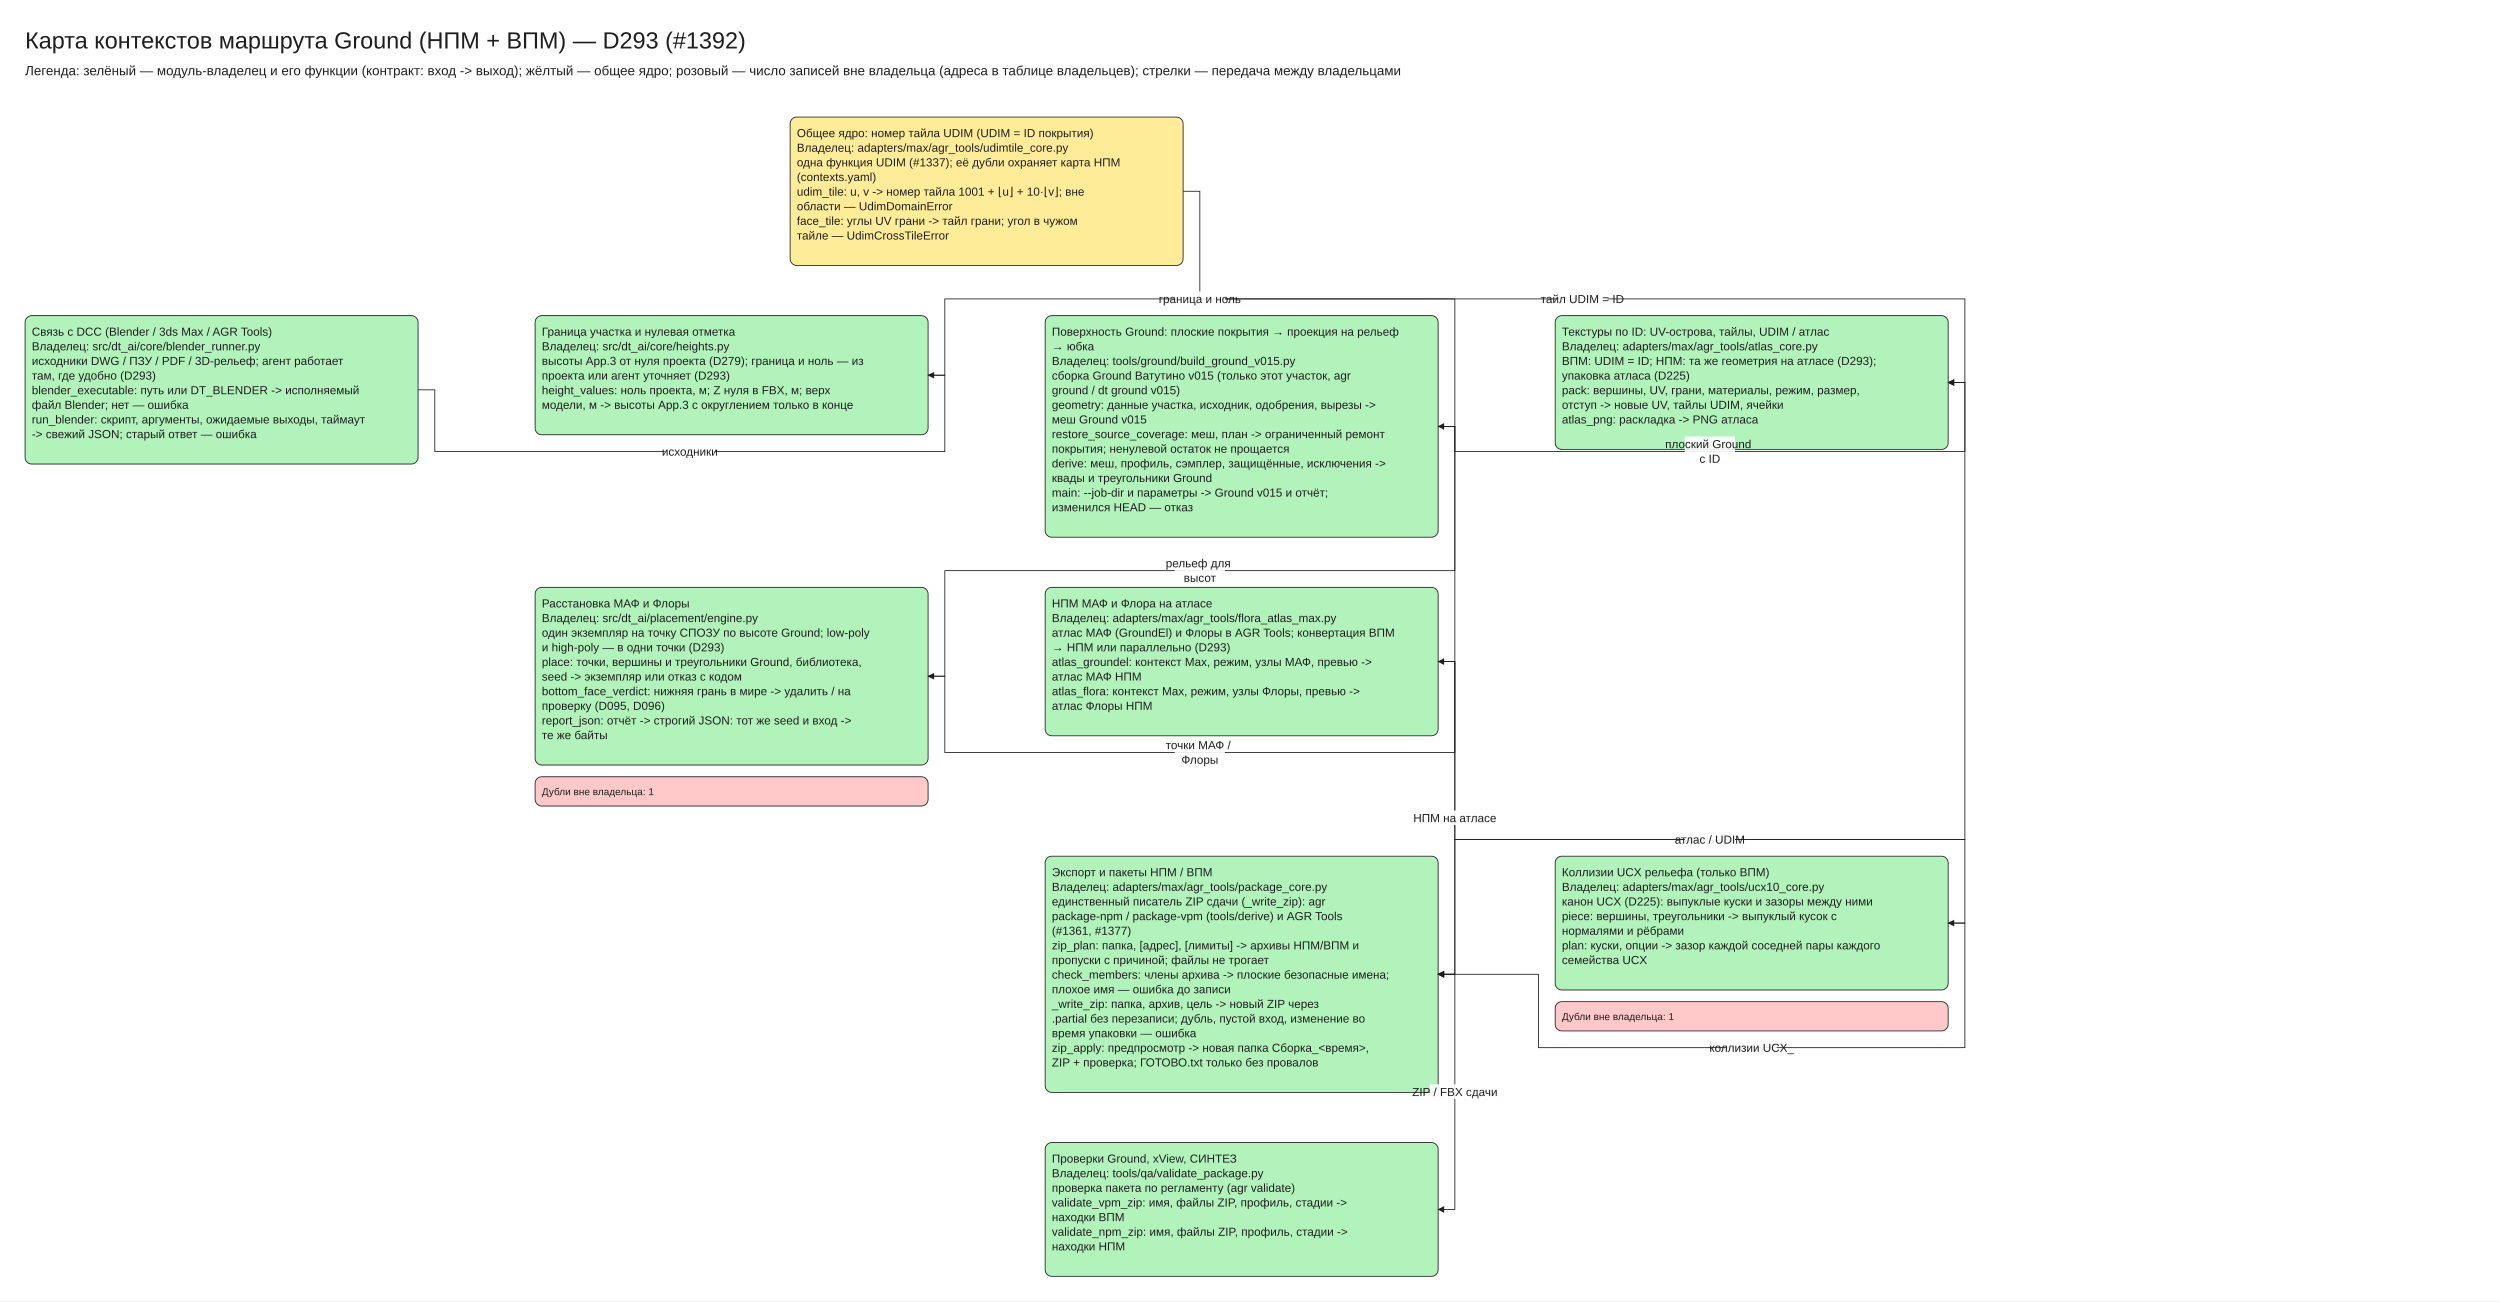
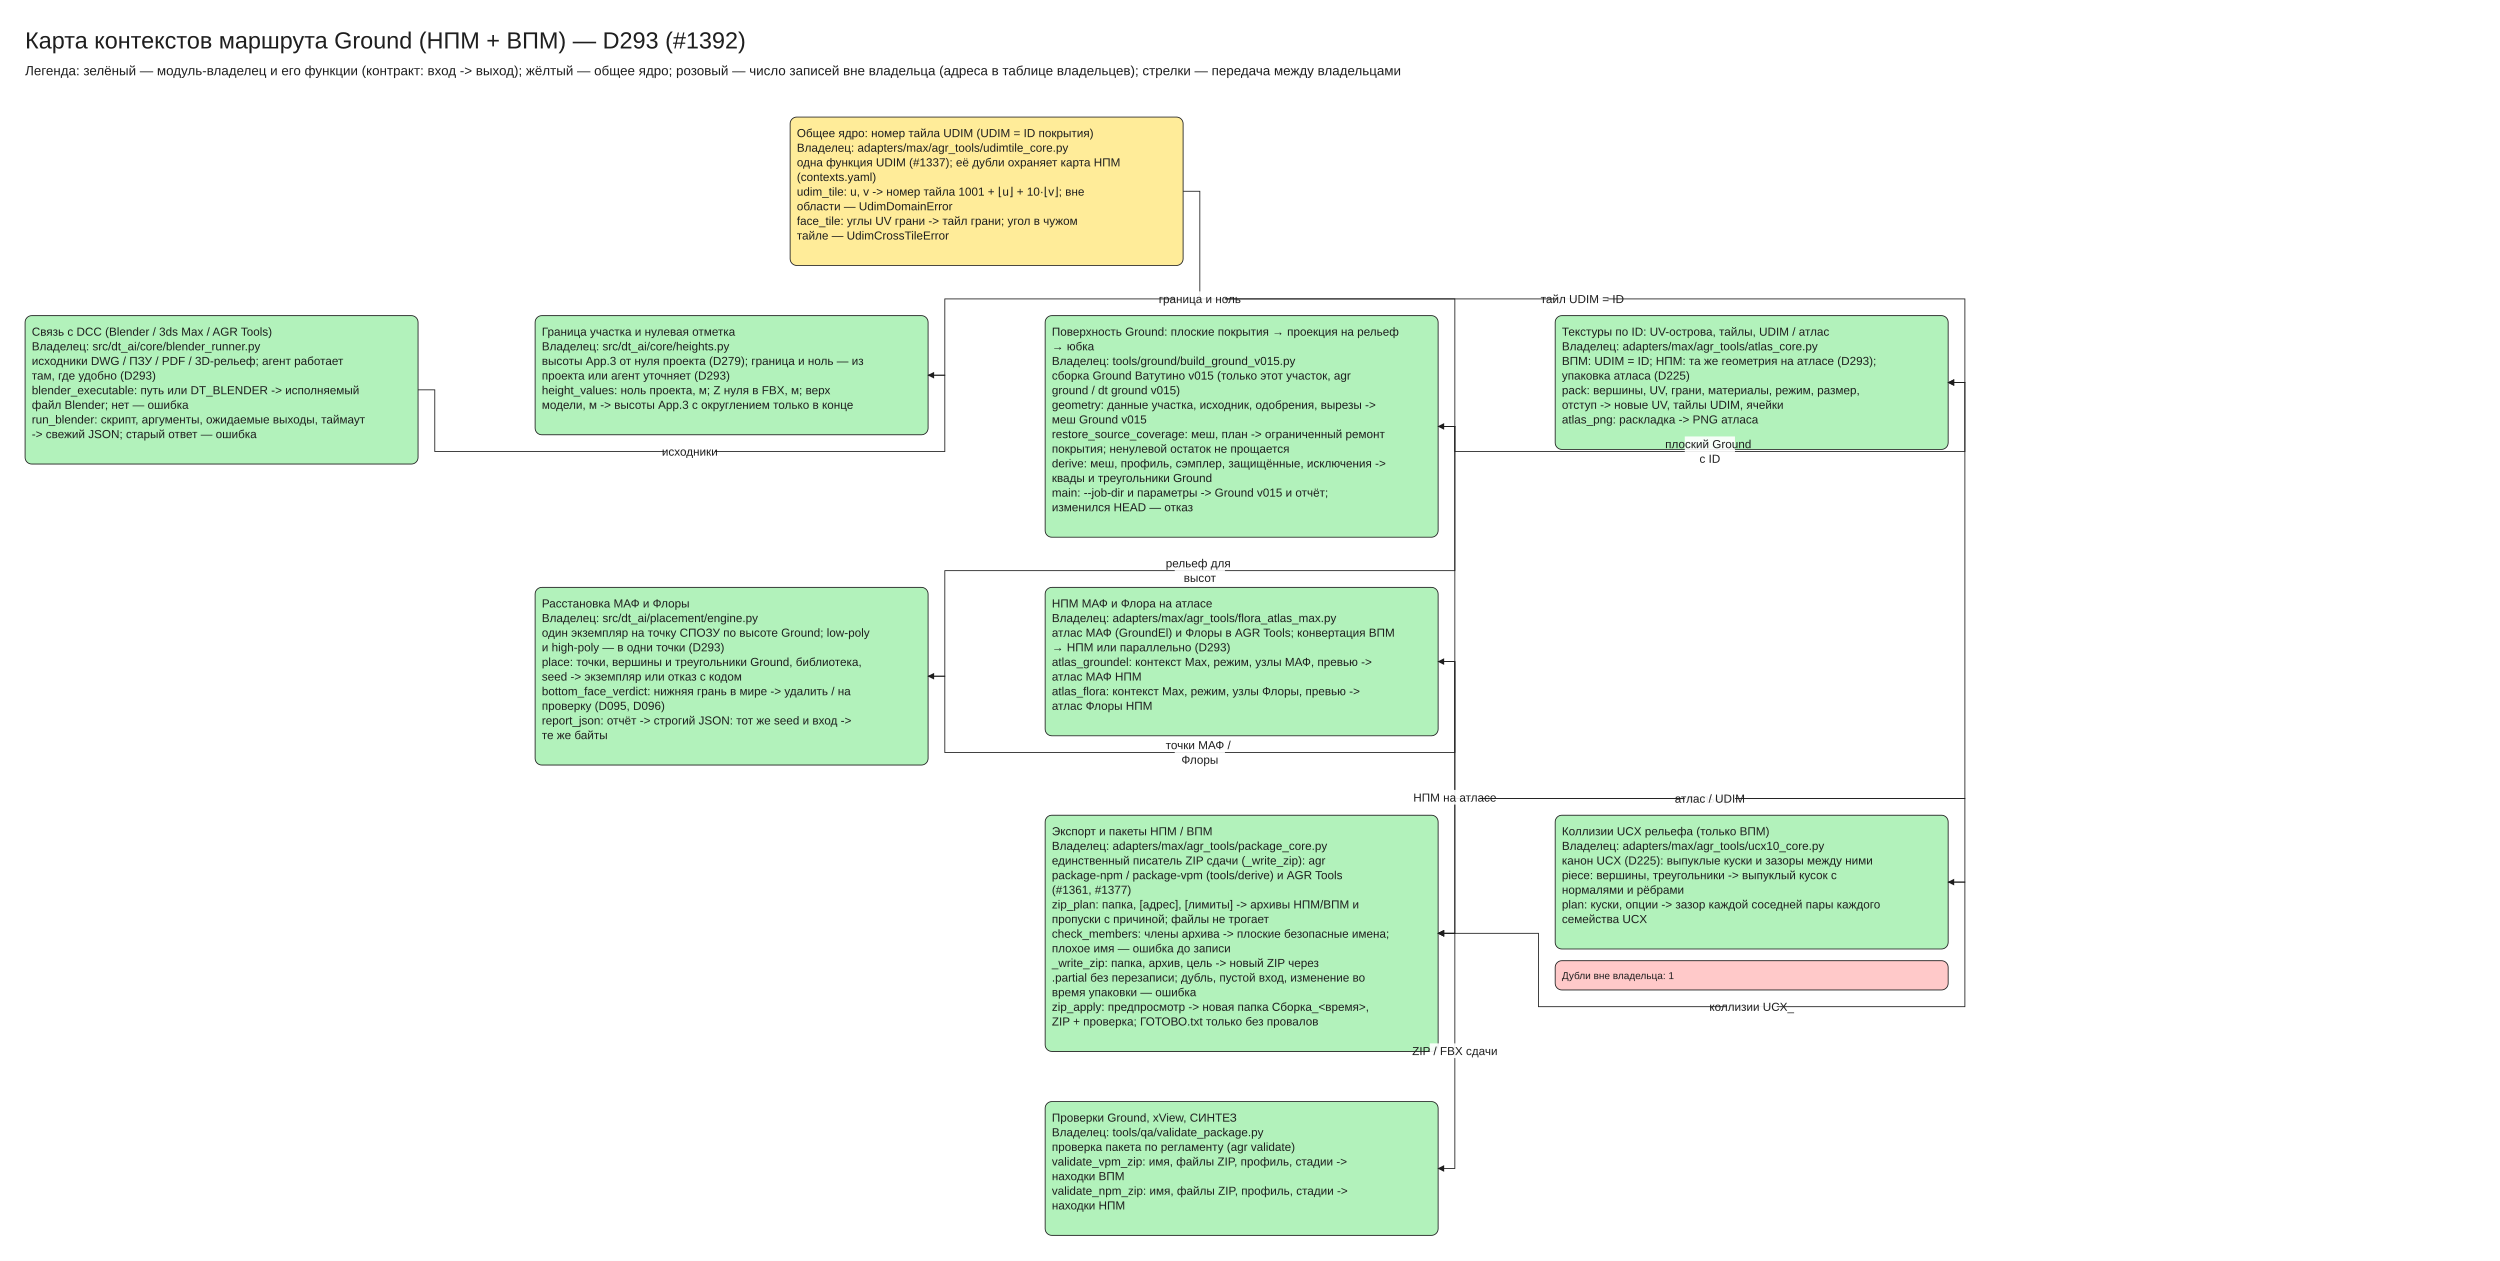
- <svg xmlns="http://www.w3.org/2000/svg" viewBox="10 -30 2990 1556" width="2990" height="1556" font-family="Segoe UI, Arial, sans-serif">
+ <svg xmlns="http://www.w3.org/2000/svg" viewBox="10 -30 2990 1508" width="2990" height="1508" font-family="Segoe UI, Arial, sans-serif">
  <defs>
    <marker id="arrow" viewBox="0 0 10 10" refX="9" refY="5" markerWidth="8" markerHeight="8" orient="auto-start-reverse">
      <path d="M0,0 L10,5 L0,10 z" fill="#1e1e1e" />
    </marker>
  </defs>
-   <rect x="10" y="-30" width="2990" height="1556" fill="#ffffff" />
+   <rect x="10" y="-30" width="2990" height="1508" fill="#ffffff" />
  <rect x="955.0" y="110" width="470" height="177.5" rx="8" fill="#ffec99" stroke="#1e1e1e" />
  <rect x="40.0" y="347.5" width="470" height="177.5" rx="8" fill="#b2f2bb" stroke="#1e1e1e" />
  <rect x="650.0" y="347.5" width="470" height="142.5" rx="8" fill="#b2f2bb" stroke="#1e1e1e" />
  <rect x="1260.0" y="347.5" width="470" height="265.0" rx="8" fill="#b2f2bb" stroke="#1e1e1e" />
  <rect x="1870.0" y="347.5" width="470" height="160.0" rx="8" fill="#b2f2bb" stroke="#1e1e1e" />
  <rect x="1260.0" y="672.5" width="470" height="177.5" rx="8" fill="#b2f2bb" stroke="#1e1e1e" />
  <rect x="650.0" y="672.5" width="470" height="212.5" rx="8" fill="#b2f2bb" stroke="#1e1e1e" />
-   <rect x="650.0" y="899.0" width="470" height="35.0" rx="8" fill="#ffc9c9" stroke="#1e1e1e" />
-   <rect x="1260.0" y="994.0" width="470" height="282.5" rx="8" fill="#b2f2bb" stroke="#1e1e1e" />
-   <rect x="1870.0" y="994.0" width="470" height="160.0" rx="8" fill="#b2f2bb" stroke="#1e1e1e" />
-   <rect x="1870.0" y="1168.0" width="470" height="35.0" rx="8" fill="#ffc9c9" stroke="#1e1e1e" />
-   <rect x="1260.0" y="1336.5" width="470" height="160.0" rx="8" fill="#b2f2bb" stroke="#1e1e1e" />
+   <rect x="1260.0" y="945.0" width="470" height="282.5" rx="8" fill="#b2f2bb" stroke="#1e1e1e" />
+   <rect x="1870.0" y="945.0" width="470" height="160.0" rx="8" fill="#b2f2bb" stroke="#1e1e1e" />
+   <rect x="1870.0" y="1119.0" width="470" height="35.0" rx="8" fill="#ffc9c9" stroke="#1e1e1e" />
+   <rect x="1260.0" y="1287.5" width="470" height="160.0" rx="8" fill="#b2f2bb" stroke="#1e1e1e" />
  <polyline points="510.0,436.25 530.0,436.25 530.0,510.0 1140.0,510.0 1140.0,418.75 1120.0,418.75" fill="none" stroke="#1e1e1e" marker-end="url(#arrow)" />
  <polyline points="1120.0,418.75 1140.0,418.75 1140.0,327.5 1750.0,327.5 1750.0,480.0 1730.0,480.0" fill="none" stroke="#1e1e1e" marker-end="url(#arrow)" />
  <polyline points="1730.0,480.0 1750.0,480.0 1750.0,510.0 2360.0,510.0 2360.0,427.5 2340.0,427.5" fill="none" stroke="#1e1e1e" marker-end="url(#arrow)" />
  <polyline points="1425.0,198.75 1445.0,198.75 1445.0,327.5 2360.0,327.5 2360.0,427.5 2340.0,427.5" fill="none" stroke="#1e1e1e" marker-end="url(#arrow)" />
  <polyline points="1730.0,480.0 1750.0,480.0 1750.0,652.5 1140.0,652.5 1140.0,778.75 1120.0,778.75" fill="none" stroke="#1e1e1e" marker-end="url(#arrow)" />
-   <polyline points="1730.0,480.0 1750.0,480.0 1750.0,974.0 2360.0,974.0 2360.0,1074.0 2340.0,1074.0" fill="none" stroke="#1e1e1e" marker-end="url(#arrow)" />
+   <polyline points="1730.0,480.0 1750.0,480.0 1750.0,925.0 2360.0,925.0 2360.0,1025.0 2340.0,1025.0" fill="none" stroke="#1e1e1e" marker-end="url(#arrow)" />
  <polyline points="1120.0,778.75 1140.0,778.75 1140.0,870.0 1750.0,870.0 1750.0,761.25 1730.0,761.25" fill="none" stroke="#1e1e1e" marker-end="url(#arrow)" />
-   <polyline points="1730.0,761.25 1750.0,761.25 1750.0,1135.25 1730.0,1135.25" fill="none" stroke="#1e1e1e" marker-end="url(#arrow)" />
-   <polyline points="2340.0,427.5 2360.0,427.5 2360.0,974.0 1750.0,974.0 1750.0,1135.25 1730.0,1135.25" fill="none" stroke="#1e1e1e" marker-end="url(#arrow)" />
-   <polyline points="2340.0,1074.0 2360.0,1074.0 2360.0,1223.0 1850.0,1223.0 1850.0,1135.25 1730.0,1135.25" fill="none" stroke="#1e1e1e" marker-end="url(#arrow)" />
-   <polyline points="1730.0,1135.25 1750.0,1135.25 1750.0,1416.5 1730.0,1416.5" fill="none" stroke="#1e1e1e" marker-end="url(#arrow)" />
+   <polyline points="1730.0,761.25 1750.0,761.25 1750.0,1086.25 1730.0,1086.25" fill="none" stroke="#1e1e1e" marker-end="url(#arrow)" />
+   <polyline points="2340.0,427.5 2360.0,427.5 2360.0,925.0 1750.0,925.0 1750.0,1086.25 1730.0,1086.25" fill="none" stroke="#1e1e1e" marker-end="url(#arrow)" />
+   <polyline points="2340.0,1025.0 2360.0,1025.0 2360.0,1174.0 1850.0,1174.0 1850.0,1086.25 1730.0,1086.25" fill="none" stroke="#1e1e1e" marker-end="url(#arrow)" />
+   <polyline points="1730.0,1086.25 1750.0,1086.25 1750.0,1367.5 1730.0,1367.5" fill="none" stroke="#1e1e1e" marker-end="url(#arrow)" />
  <text x="40" y="0" font-size="28" text-anchor="start" fill="#1e1e1e">
    <tspan x="40" dy="28">Карта контекстов маршрута Ground (НПМ + ВПМ) — D293 (#1392)</tspan>
  </text>
  <text x="40" y="44" font-size="16" text-anchor="start" fill="#1e1e1e">
    <tspan x="40" dy="16">Легенда: зелёный — модуль-владелец и его функции (контракт: вход -&gt; выход); жёлтый — общее ядро; розовый — число записей вне владельца (адреса в таблице владельцев); стрелки — передача между владельцами</tspan>
  </text>
  <text x="963.0" y="120.0" font-size="14" text-anchor="start" fill="#1e1e1e">
    <tspan x="963.0" dy="14">Общее ядро: номер тайла UDIM (UDIM = ID покрытия)</tspan>
    <tspan x="963.0" dy="17.5">Владелец: adapters/max/agr_tools/udimtile_core.py</tspan>
    <tspan x="963.0" dy="17.5">одна функция UDIM (#1337); её дубли охраняет карта НПМ</tspan>
    <tspan x="963.0" dy="17.5">(contexts.yaml)</tspan>
    <tspan x="963.0" dy="17.5" />
    <tspan x="963.0" dy="17.5">udim_tile: u, v -&gt; номер тайла 1001 + ⌊u⌋ + 10·⌊v⌋; вне</tspan>
    <tspan x="963.0" dy="17.5">области — UdimDomainError</tspan>
    <tspan x="963.0" dy="17.5">face_tile: углы UV грани -&gt; тайл грани; угол в чужом</tspan>
    <tspan x="963.0" dy="17.5">тайле — UdimCrossTileError</tspan>
  </text>
  <text x="48.0" y="357.5" font-size="14" text-anchor="start" fill="#1e1e1e">
    <tspan x="48.0" dy="14">Связь с DCC (Blender / 3ds Max / AGR Tools)</tspan>
    <tspan x="48.0" dy="17.5">Владелец: src/dt_ai/core/blender_runner.py</tspan>
    <tspan x="48.0" dy="17.5">исходники DWG / ПЗУ / PDF / 3D-рельеф; агент работает</tspan>
    <tspan x="48.0" dy="17.5">там, где удобно (D293)</tspan>
    <tspan x="48.0" dy="17.5" />
    <tspan x="48.0" dy="17.5">blender_executable: путь или DT_BLENDER -&gt; исполняемый</tspan>
    <tspan x="48.0" dy="17.5">файл Blender; нет — ошибка</tspan>
    <tspan x="48.0" dy="17.5">run_blender: скрипт, аргументы, ожидаемые выходы, таймаут</tspan>
    <tspan x="48.0" dy="17.5">-&gt; свежий JSON; старый ответ — ошибка</tspan>
  </text>
  <text x="658.0" y="357.5" font-size="14" text-anchor="start" fill="#1e1e1e">
    <tspan x="658.0" dy="14">Граница участка и нулевая отметка</tspan>
    <tspan x="658.0" dy="17.5">Владелец: src/dt_ai/core/heights.py</tspan>
    <tspan x="658.0" dy="17.5">высоты App.3 от нуля проекта (D279); граница и ноль — из</tspan>
    <tspan x="658.0" dy="17.5">проекта или агент уточняет (D293)</tspan>
    <tspan x="658.0" dy="17.5" />
    <tspan x="658.0" dy="17.5">height_values: ноль проекта, м; Z нуля в FBX, м; верх</tspan>
    <tspan x="658.0" dy="17.5">модели, м -&gt; высоты App.3 с округлением только в конце</tspan>
  </text>
  <text x="1268.0" y="357.5" font-size="14" text-anchor="start" fill="#1e1e1e">
    <tspan x="1268.0" dy="14">Поверхность Ground: плоские покрытия → проекция на рельеф</tspan>
    <tspan x="1268.0" dy="17.5">→ юбка</tspan>
    <tspan x="1268.0" dy="17.5">Владелец: tools/ground/build_ground_v015.py</tspan>
    <tspan x="1268.0" dy="17.5">сборка Ground Ватутино v015 (только этот участок, agr</tspan>
    <tspan x="1268.0" dy="17.5">ground / dt ground v015)</tspan>
    <tspan x="1268.0" dy="17.5" />
    <tspan x="1268.0" dy="17.5">geometry: данные участка, исходник, одобрения, вырезы -&gt;</tspan>
    <tspan x="1268.0" dy="17.5">меш Ground v015</tspan>
    <tspan x="1268.0" dy="17.5">restore_source_coverage: меш, план -&gt; ограниченный ремонт</tspan>
    <tspan x="1268.0" dy="17.5">покрытия; ненулевой остаток не прощается</tspan>
    <tspan x="1268.0" dy="17.5">derive: меш, профиль, сэмплер, защищённые, исключения -&gt;</tspan>
    <tspan x="1268.0" dy="17.5">квады и треугольники Ground</tspan>
    <tspan x="1268.0" dy="17.5">main: --job-dir и параметры -&gt; Ground v015 и отчёт;</tspan>
    <tspan x="1268.0" dy="17.5">изменился HEAD — отказ</tspan>
  </text>
  <text x="1878.0" y="357.5" font-size="14" text-anchor="start" fill="#1e1e1e">
    <tspan x="1878.0" dy="14">Текстуры по ID: UV-острова, тайлы, UDIM / атлас</tspan>
    <tspan x="1878.0" dy="17.5">Владелец: adapters/max/agr_tools/atlas_core.py</tspan>
    <tspan x="1878.0" dy="17.5">ВПМ: UDIM = ID; НПМ: та же геометрия на атласе (D293);</tspan>
    <tspan x="1878.0" dy="17.5">упаковка атласа (D225)</tspan>
    <tspan x="1878.0" dy="17.5" />
    <tspan x="1878.0" dy="17.5">pack: вершины, UV, грани, материалы, режим, размер,</tspan>
    <tspan x="1878.0" dy="17.5">отступ -&gt; новые UV, тайлы UDIM, ячейки</tspan>
    <tspan x="1878.0" dy="17.5">atlas_png: раскладка -&gt; PNG атласа</tspan>
  </text>
  <text x="1268.0" y="682.5" font-size="14" text-anchor="start" fill="#1e1e1e">
    <tspan x="1268.0" dy="14">НПМ МАФ и Флора на атласе</tspan>
    <tspan x="1268.0" dy="17.5">Владелец: adapters/max/agr_tools/flora_atlas_max.py</tspan>
    <tspan x="1268.0" dy="17.5">атлас МАФ (GroundEl) и Флоры в AGR Tools; конвертация ВПМ</tspan>
    <tspan x="1268.0" dy="17.5">→ НПМ или параллельно (D293)</tspan>
    <tspan x="1268.0" dy="17.5" />
    <tspan x="1268.0" dy="17.5">atlas_groundel: контекст Max, режим, узлы МАФ, превью -&gt;</tspan>
    <tspan x="1268.0" dy="17.5">атлас МАФ НПМ</tspan>
    <tspan x="1268.0" dy="17.5">atlas_flora: контекст Max, режим, узлы Флоры, превью -&gt;</tspan>
    <tspan x="1268.0" dy="17.5">атлас Флоры НПМ</tspan>
  </text>
  <text x="658.0" y="682.5" font-size="14" text-anchor="start" fill="#1e1e1e">
    <tspan x="658.0" dy="14">Расстановка МАФ и Флоры</tspan>
    <tspan x="658.0" dy="17.5">Владелец: src/dt_ai/placement/engine.py</tspan>
    <tspan x="658.0" dy="17.5">один экземпляр на точку СПОЗУ по высоте Ground; low-poly</tspan>
    <tspan x="658.0" dy="17.5">и high-poly — в одни точки (D293)</tspan>
    <tspan x="658.0" dy="17.5" />
    <tspan x="658.0" dy="17.5">place: точки, вершины и треугольники Ground, библиотека,</tspan>
    <tspan x="658.0" dy="17.5">seed -&gt; экземпляр или отказ с кодом</tspan>
    <tspan x="658.0" dy="17.5">bottom_face_verdict: нижняя грань в мире -&gt; удалить / на</tspan>
    <tspan x="658.0" dy="17.5">проверку (D095, D096)</tspan>
    <tspan x="658.0" dy="17.5">report_json: отчёт -&gt; строгий JSON: тот же seed и вход -&gt;</tspan>
    <tspan x="658.0" dy="17.5">те же байты</tspan>
  </text>
-   <text x="658.0" y="909.0" font-size="12" text-anchor="start" fill="#1e1e1e">
-     <tspan x="658.0" dy="12">Дубли вне владельца: 1</tspan>
-   </text>
-   <text x="1268.0" y="1004.0" font-size="14" text-anchor="start" fill="#1e1e1e">
+   <text x="1268.0" y="955.0" font-size="14" text-anchor="start" fill="#1e1e1e">
    <tspan x="1268.0" dy="14">Экспорт и пакеты НПМ / ВПМ</tspan>
    <tspan x="1268.0" dy="17.5">Владелец: adapters/max/agr_tools/package_core.py</tspan>
    <tspan x="1268.0" dy="17.5">единственный писатель ZIP сдачи (_write_zip): agr</tspan>
    <tspan x="1268.0" dy="17.5">package-npm / package-vpm (tools/derive) и AGR Tools</tspan>
    <tspan x="1268.0" dy="17.5">(#1361, #1377)</tspan>
    <tspan x="1268.0" dy="17.5" />
    <tspan x="1268.0" dy="17.5">zip_plan: папка, [адрес], [лимиты] -&gt; архивы НПМ/ВПМ и</tspan>
    <tspan x="1268.0" dy="17.5">пропуски с причиной; файлы не трогает</tspan>
    <tspan x="1268.0" dy="17.5">check_members: члены архива -&gt; плоские безопасные имена;</tspan>
    <tspan x="1268.0" dy="17.5">плохое имя — ошибка до записи</tspan>
    <tspan x="1268.0" dy="17.5">_write_zip: папка, архив, цель -&gt; новый ZIP через</tspan>
    <tspan x="1268.0" dy="17.5">.partial без перезаписи; дубль, пустой вход, изменение во</tspan>
    <tspan x="1268.0" dy="17.5">время упаковки — ошибка</tspan>
    <tspan x="1268.0" dy="17.5">zip_apply: предпросмотр -&gt; новая папка Сборка_&lt;время&gt;,</tspan>
    <tspan x="1268.0" dy="17.5">ZIP + проверка; ГОТОВО.txt только без провалов</tspan>
  </text>
-   <text x="1878.0" y="1004.0" font-size="14" text-anchor="start" fill="#1e1e1e">
+   <text x="1878.0" y="955.0" font-size="14" text-anchor="start" fill="#1e1e1e">
    <tspan x="1878.0" dy="14">Коллизии UCX рельефа (только ВПМ)</tspan>
    <tspan x="1878.0" dy="17.5">Владелец: adapters/max/agr_tools/ucx10_core.py</tspan>
    <tspan x="1878.0" dy="17.5">канон UCX (D225): выпуклые куски и зазоры между ними</tspan>
    <tspan x="1878.0" dy="17.5" />
    <tspan x="1878.0" dy="17.5">piece: вершины, треугольники -&gt; выпуклый кусок с</tspan>
    <tspan x="1878.0" dy="17.5">нормалями и рёбрами</tspan>
    <tspan x="1878.0" dy="17.5">plan: куски, опции -&gt; зазор каждой соседней пары каждого</tspan>
    <tspan x="1878.0" dy="17.5">семейства UCX</tspan>
  </text>
-   <text x="1878.0" y="1178.0" font-size="12" text-anchor="start" fill="#1e1e1e">
+   <text x="1878.0" y="1129.0" font-size="12" text-anchor="start" fill="#1e1e1e">
    <tspan x="1878.0" dy="12">Дубли вне владельца: 1</tspan>
  </text>
-   <text x="1268.0" y="1346.5" font-size="14" text-anchor="start" fill="#1e1e1e">
+   <text x="1268.0" y="1297.5" font-size="14" text-anchor="start" fill="#1e1e1e">
    <tspan x="1268.0" dy="14">Проверки Ground, xView, СИНТЕЗ</tspan>
    <tspan x="1268.0" dy="17.5">Владелец: tools/qa/validate_package.py</tspan>
    <tspan x="1268.0" dy="17.5">проверка пакета по регламенту (agr validate)</tspan>
    <tspan x="1268.0" dy="17.5" />
    <tspan x="1268.0" dy="17.5">validate_vpm_zip: имя, файлы ZIP, профиль, стадии -&gt;</tspan>
    <tspan x="1268.0" dy="17.5">находки ВПМ</tspan>
    <tspan x="1268.0" dy="17.5">validate_npm_zip: имя, файлы ZIP, профиль, стадии -&gt;</tspan>
    <tspan x="1268.0" dy="17.5">находки НПМ</tspan>
  </text>
  <rect x="805.0" y="501.0" width="60" height="17.5" fill="#ffffff" opacity="0.9" />
  <text x="835.0" y="501.0" font-size="14" text-anchor="middle" fill="#1e1e1e">
    <tspan x="835.0" dy="14">исходники</tspan>
  </text>
  <rect x="1415.0" y="318.5" width="60" height="17.5" fill="#ffffff" opacity="0.9" />
  <text x="1445.0" y="318.5" font-size="14" text-anchor="middle" fill="#1e1e1e">
    <tspan x="1445.0" dy="14">граница и ноль</tspan>
  </text>
  <rect x="2025.0" y="492.0" width="60" height="35.0" fill="#ffffff" opacity="0.9" />
  <text x="2055.0" y="492.0" font-size="14" text-anchor="middle" fill="#1e1e1e">
    <tspan x="2055.0" dy="14">плоский Ground</tspan>
    <tspan x="2055.0" dy="17.5">с ID</tspan>
  </text>
  <rect x="1872.5" y="318.5" width="60" height="17.5" fill="#ffffff" opacity="0.9" />
  <text x="1902.5" y="318.5" font-size="14" text-anchor="middle" fill="#1e1e1e">
    <tspan x="1902.5" dy="14">тайл UDIM = ID</tspan>
  </text>
  <rect x="1415.0" y="634.5" width="60" height="35.0" fill="#ffffff" opacity="0.9" />
  <text x="1445.0" y="634.5" font-size="14" text-anchor="middle" fill="#1e1e1e">
    <tspan x="1445.0" dy="14">рельеф для</tspan>
    <tspan x="1445.0" dy="17.5">высот</tspan>
  </text>
-   <rect x="2025.0" y="965.0" width="60" height="17.5" fill="#ffffff" opacity="0.9" />
-   <text x="2055.0" y="965.0" font-size="14" text-anchor="middle" fill="#1e1e1e">
+   <rect x="2025.0" y="916.0" width="60" height="17.5" fill="#ffffff" opacity="0.9" />
+   <text x="2055.0" y="916.0" font-size="14" text-anchor="middle" fill="#1e1e1e">
    <tspan x="2055.0" dy="14">рельеф</tspan>
  </text>
  <rect x="1415.0" y="852.0" width="60" height="35.0" fill="#ffffff" opacity="0.9" />
  <text x="1445.0" y="852.0" font-size="14" text-anchor="middle" fill="#1e1e1e">
    <tspan x="1445.0" dy="14">точки МАФ /</tspan>
    <tspan x="1445.0" dy="17.5">Флоры</tspan>
  </text>
-   <rect x="1720.0" y="939.25" width="60" height="17.5" fill="#ffffff" opacity="0.9" />
-   <text x="1750.0" y="939.25" font-size="14" text-anchor="middle" fill="#1e1e1e">
+   <rect x="1720.0" y="914.75" width="60" height="17.5" fill="#ffffff" opacity="0.9" />
+   <text x="1750.0" y="914.75" font-size="14" text-anchor="middle" fill="#1e1e1e">
    <tspan x="1750.0" dy="14">НПМ на атласе</tspan>
  </text>
-   <rect x="2025.0" y="965.0" width="60" height="17.5" fill="#ffffff" opacity="0.9" />
-   <text x="2055.0" y="965.0" font-size="14" text-anchor="middle" fill="#1e1e1e">
+   <rect x="2025.0" y="916.0" width="60" height="17.5" fill="#ffffff" opacity="0.9" />
+   <text x="2055.0" y="916.0" font-size="14" text-anchor="middle" fill="#1e1e1e">
    <tspan x="2055.0" dy="14">атлас / UDIM</tspan>
  </text>
-   <rect x="2075.0" y="1214.0" width="60" height="17.5" fill="#ffffff" opacity="0.9" />
-   <text x="2105.0" y="1214.0" font-size="14" text-anchor="middle" fill="#1e1e1e">
+   <rect x="2075.0" y="1165.0" width="60" height="17.5" fill="#ffffff" opacity="0.9" />
+   <text x="2105.0" y="1165.0" font-size="14" text-anchor="middle" fill="#1e1e1e">
    <tspan x="2105.0" dy="14">коллизии UCX_</tspan>
  </text>
-   <rect x="1720.0" y="1266.88" width="60" height="17.5" fill="#ffffff" opacity="0.9" />
-   <text x="1750.0" y="1266.88" font-size="14" text-anchor="middle" fill="#1e1e1e">
+   <rect x="1720.0" y="1217.88" width="60" height="17.5" fill="#ffffff" opacity="0.9" />
+   <text x="1750.0" y="1217.88" font-size="14" text-anchor="middle" fill="#1e1e1e">
    <tspan x="1750.0" dy="14">ZIP / FBX сдачи</tspan>
  </text>
</svg>
